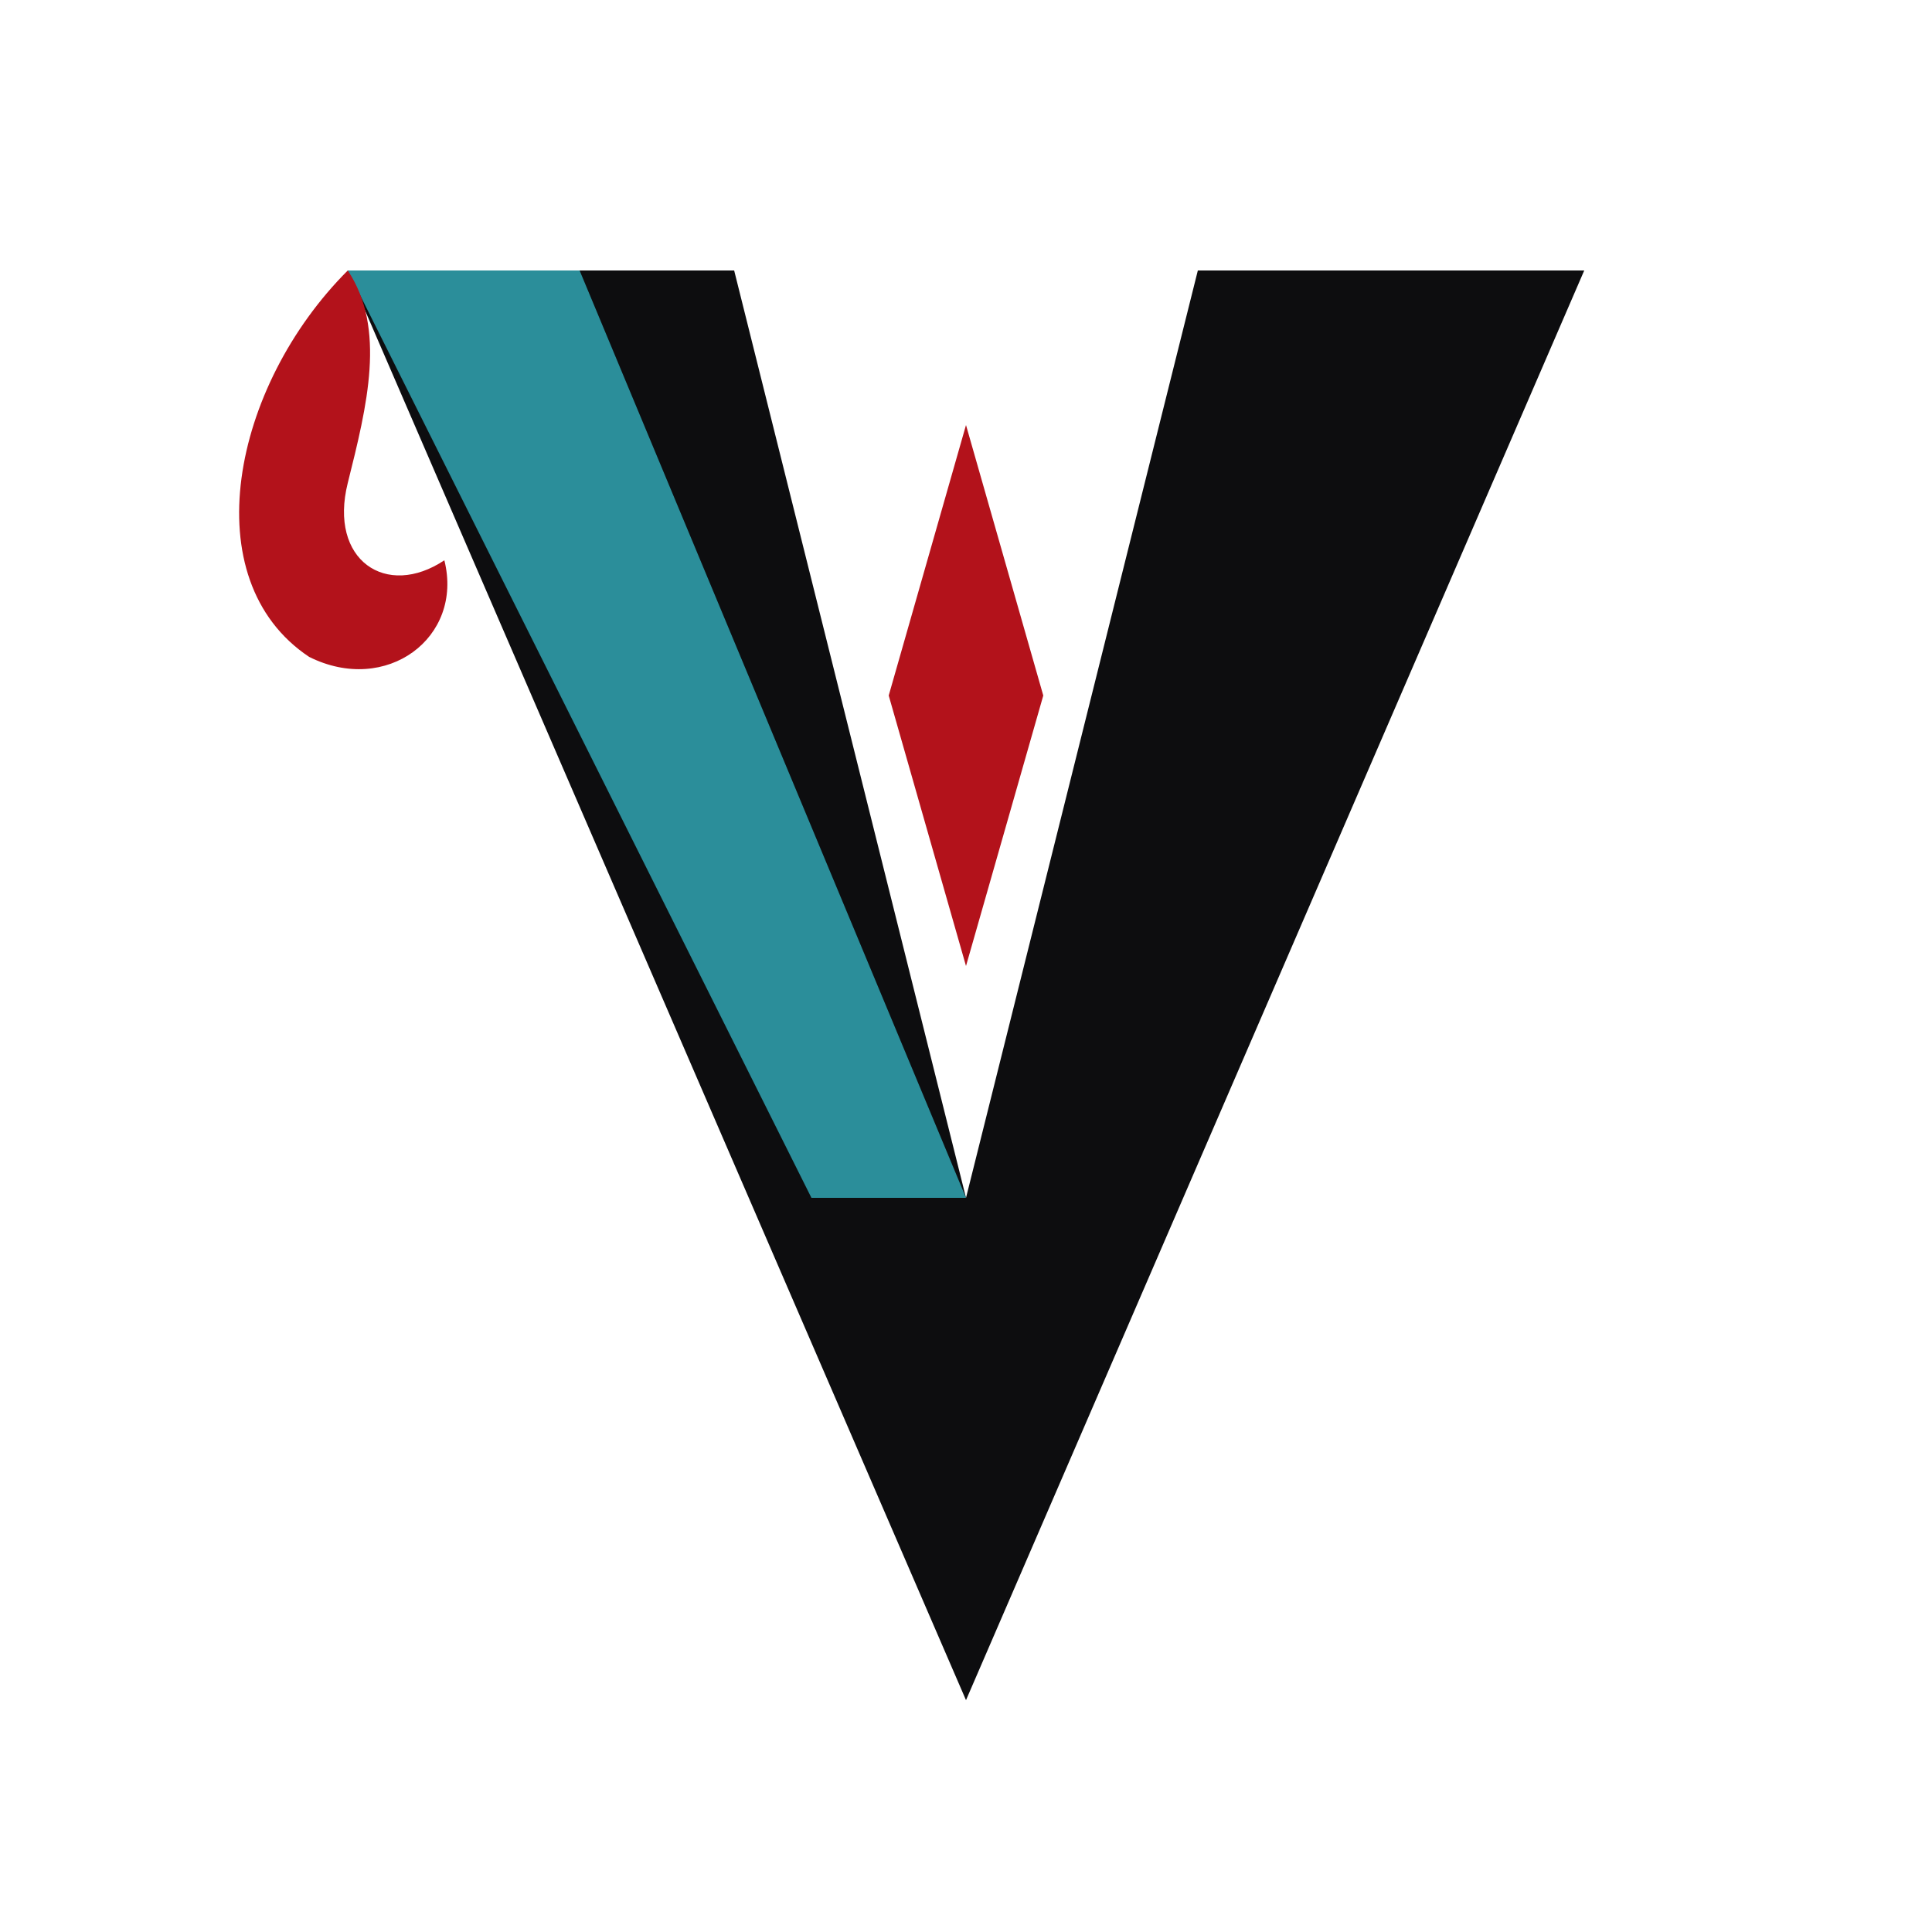
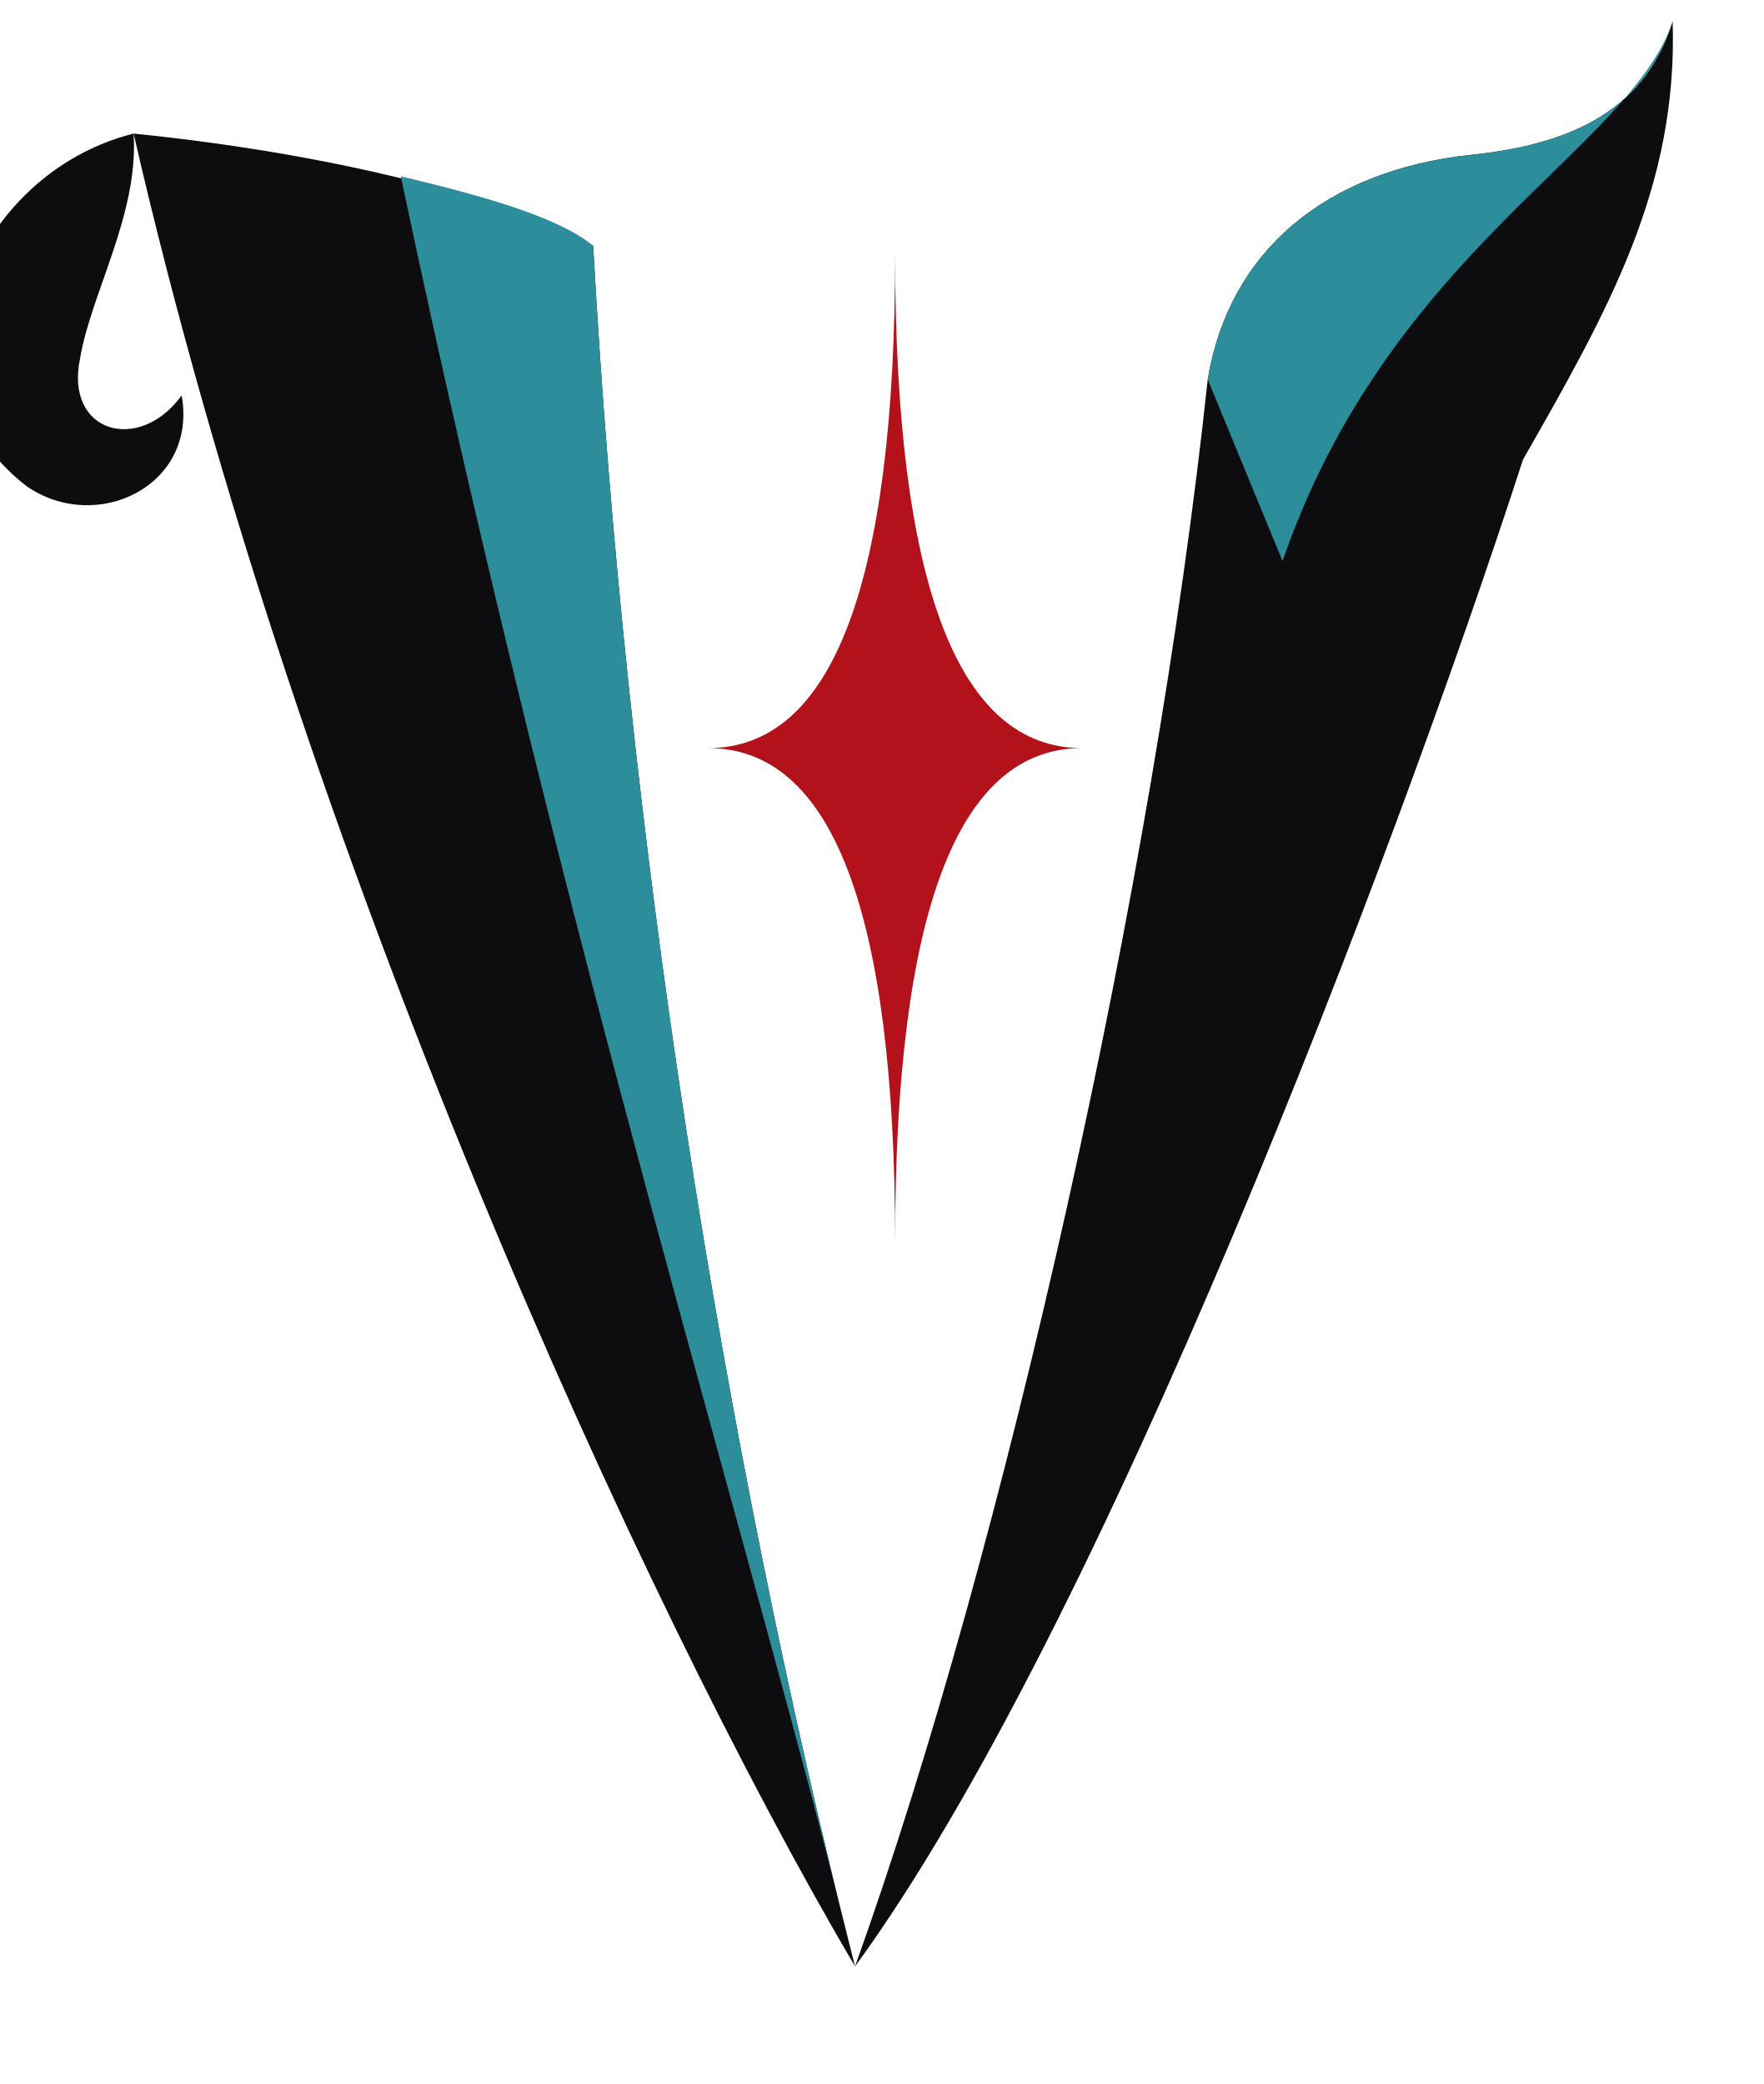
- <svg xmlns="http://www.w3.org/2000/svg" viewBox="0 0 100 100" fill="none">
-   <path class="blade" fill="#0d0d0f" d="M18 14 L38 14 L50 62 L62 14 L82 14 L50 88 Z" />
-   <path class="facet" fill="#2b8e9a" d="M18 14 L30 14 L50 62 L42 62 Z" />
-   <path class="curlP" fill="#b3121b" d="M18 14 C12 20 10 30 16 34 C20 36 24 33 23 29 C20 31 17 29 18 25 C19 21 20 17 18 14 Z" />
-   <path class="starP" fill="#b3121b" d="M50 22 L54 36 L50 50 L46 36 Z" />
+ <svg xmlns="http://www.w3.org/2000/svg" viewBox="180 120 660 780" fill="none">
+   <path class="blade" fill="#0d0d0f" d="M230 170C290 176 360 190 402 212C414 430 450 660 500 856C420 720 292 440 230 170Z" />
+   <path class="facet" fill="#2b8e9a" d="M330 186C364 194 390 202 402 212C414 430 450 660 500 856C462 700 392 480 330 186Z" />
+   <path class="curlP" fill="#0d0d0f" d="M230 170C170 185 138 262 190 302C216 320 254 302 248 268C232 290 204 282 210 254C214 230 232 200 230 170Z" />
+   <path class="blade" fill="#0d0d0f" d="M500 856C556 700 612 450 632 262C640 214 676 184 730 178C770 174 796 160 806 128C808 190 782 236 750 292C702 440 592 730 500 856Z" />
+   <path class="facet" fill="#2b8e9a" d="M632 262C640 214 676 184 730 178C770 174 796 160 806 128C790 176 700 214 660 330Z" />
+   <path class="starP" fill="#b3121b" d="M515 215Q515 400 585 400Q515 400 515 585Q515 400 445 400Q515 400 515 215Z" />
</svg>
